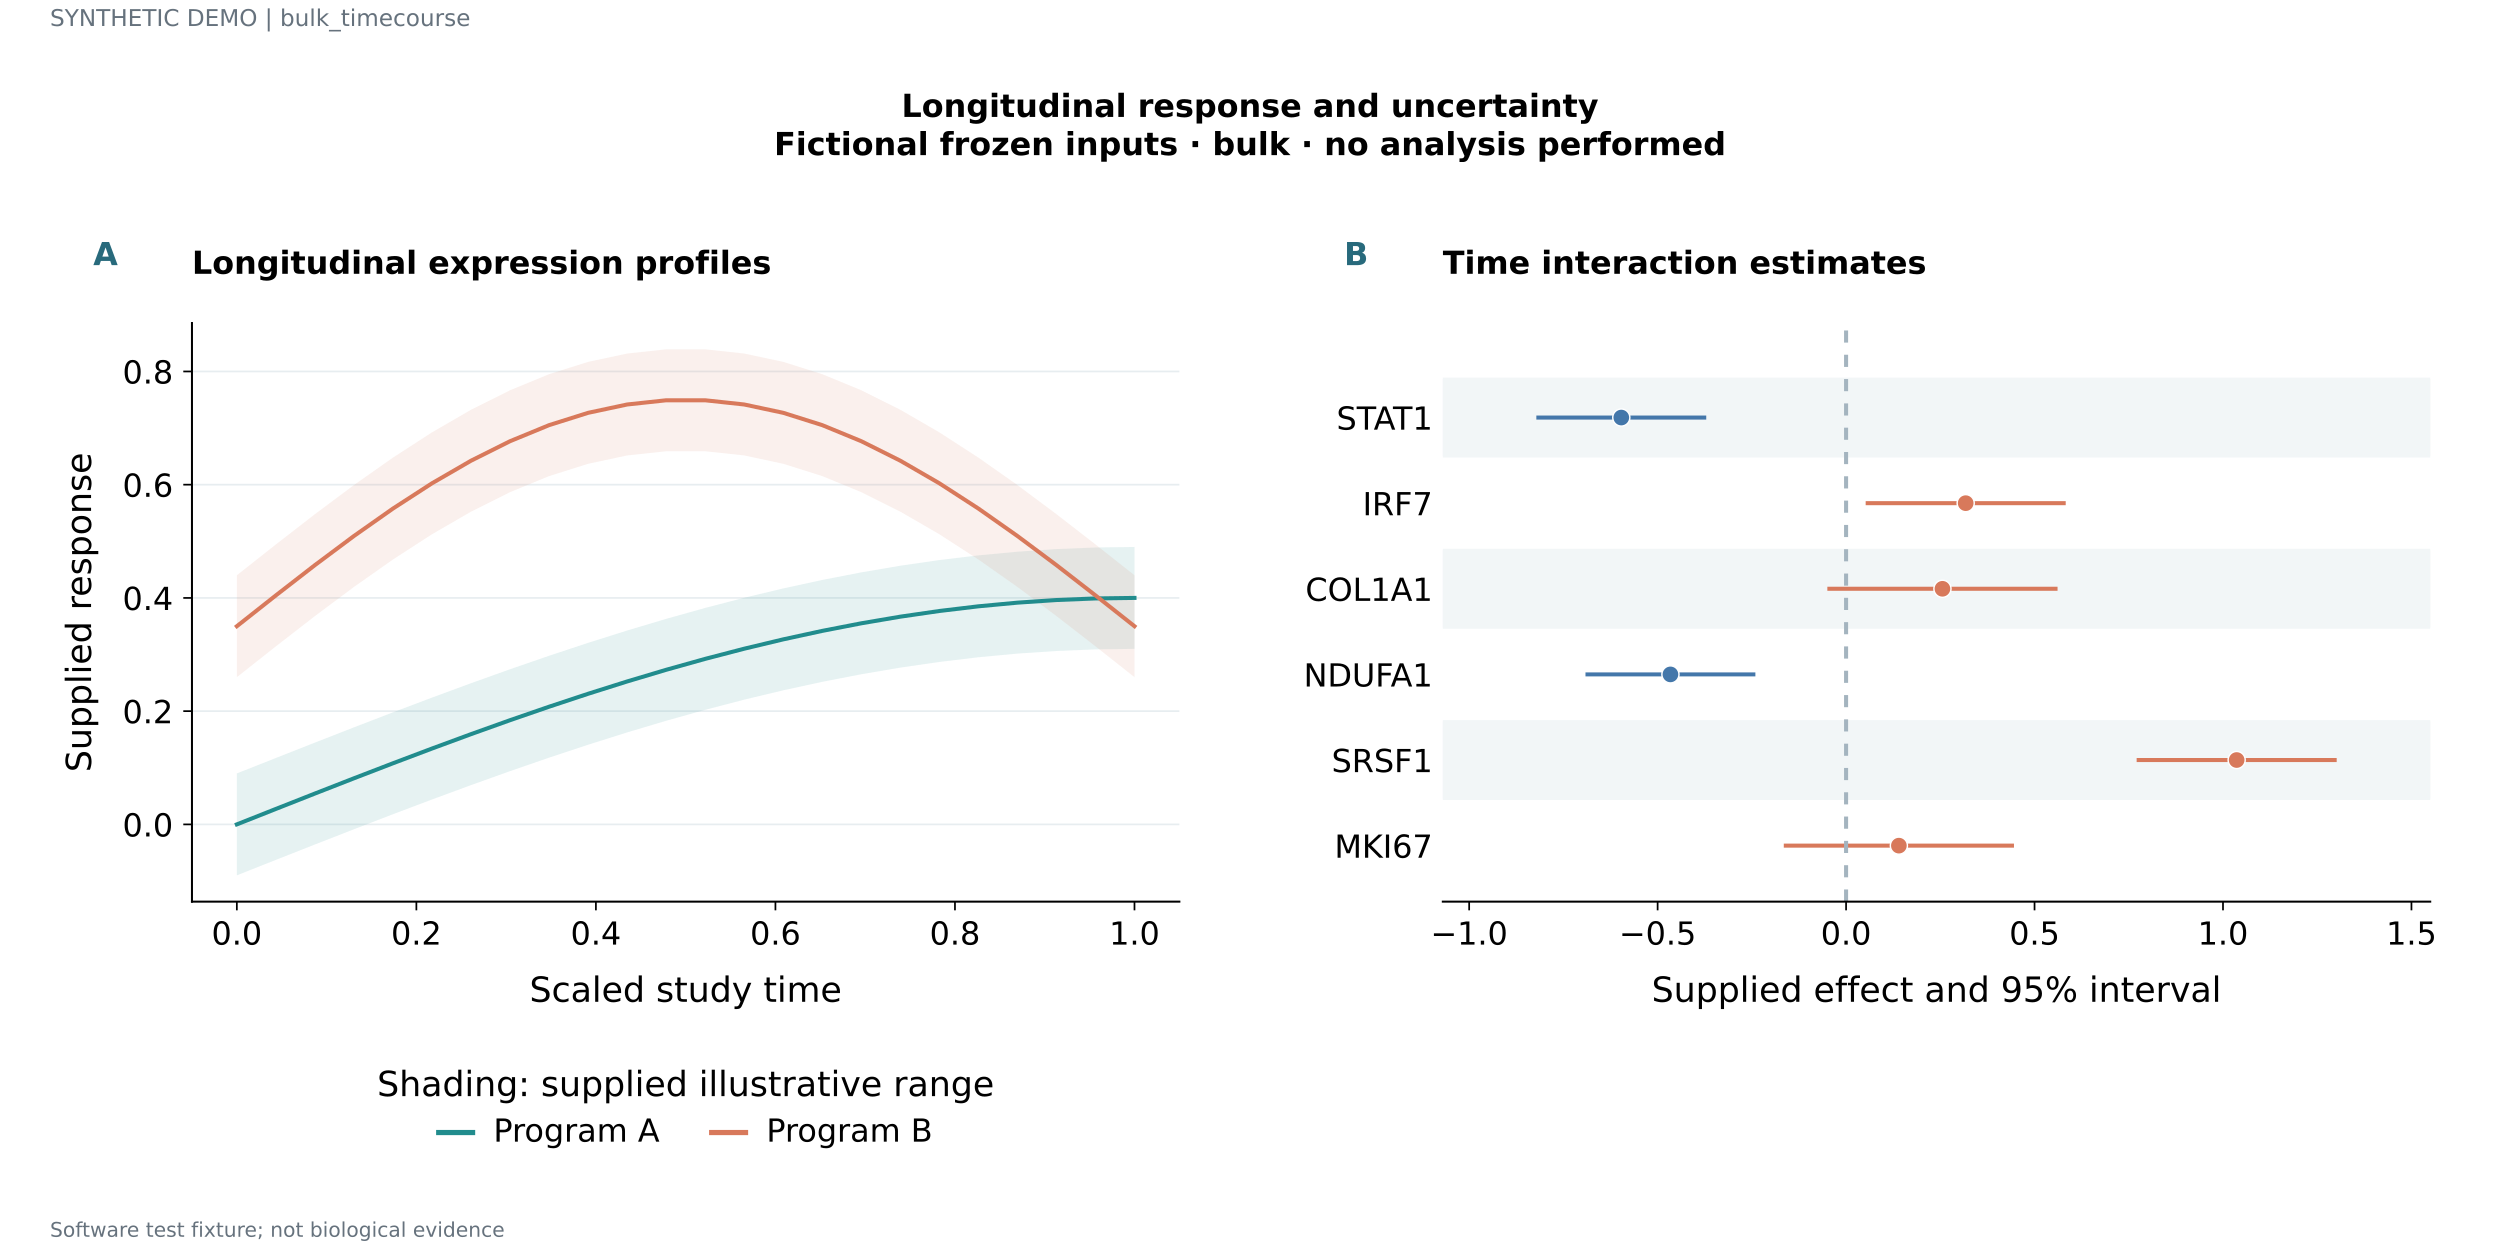
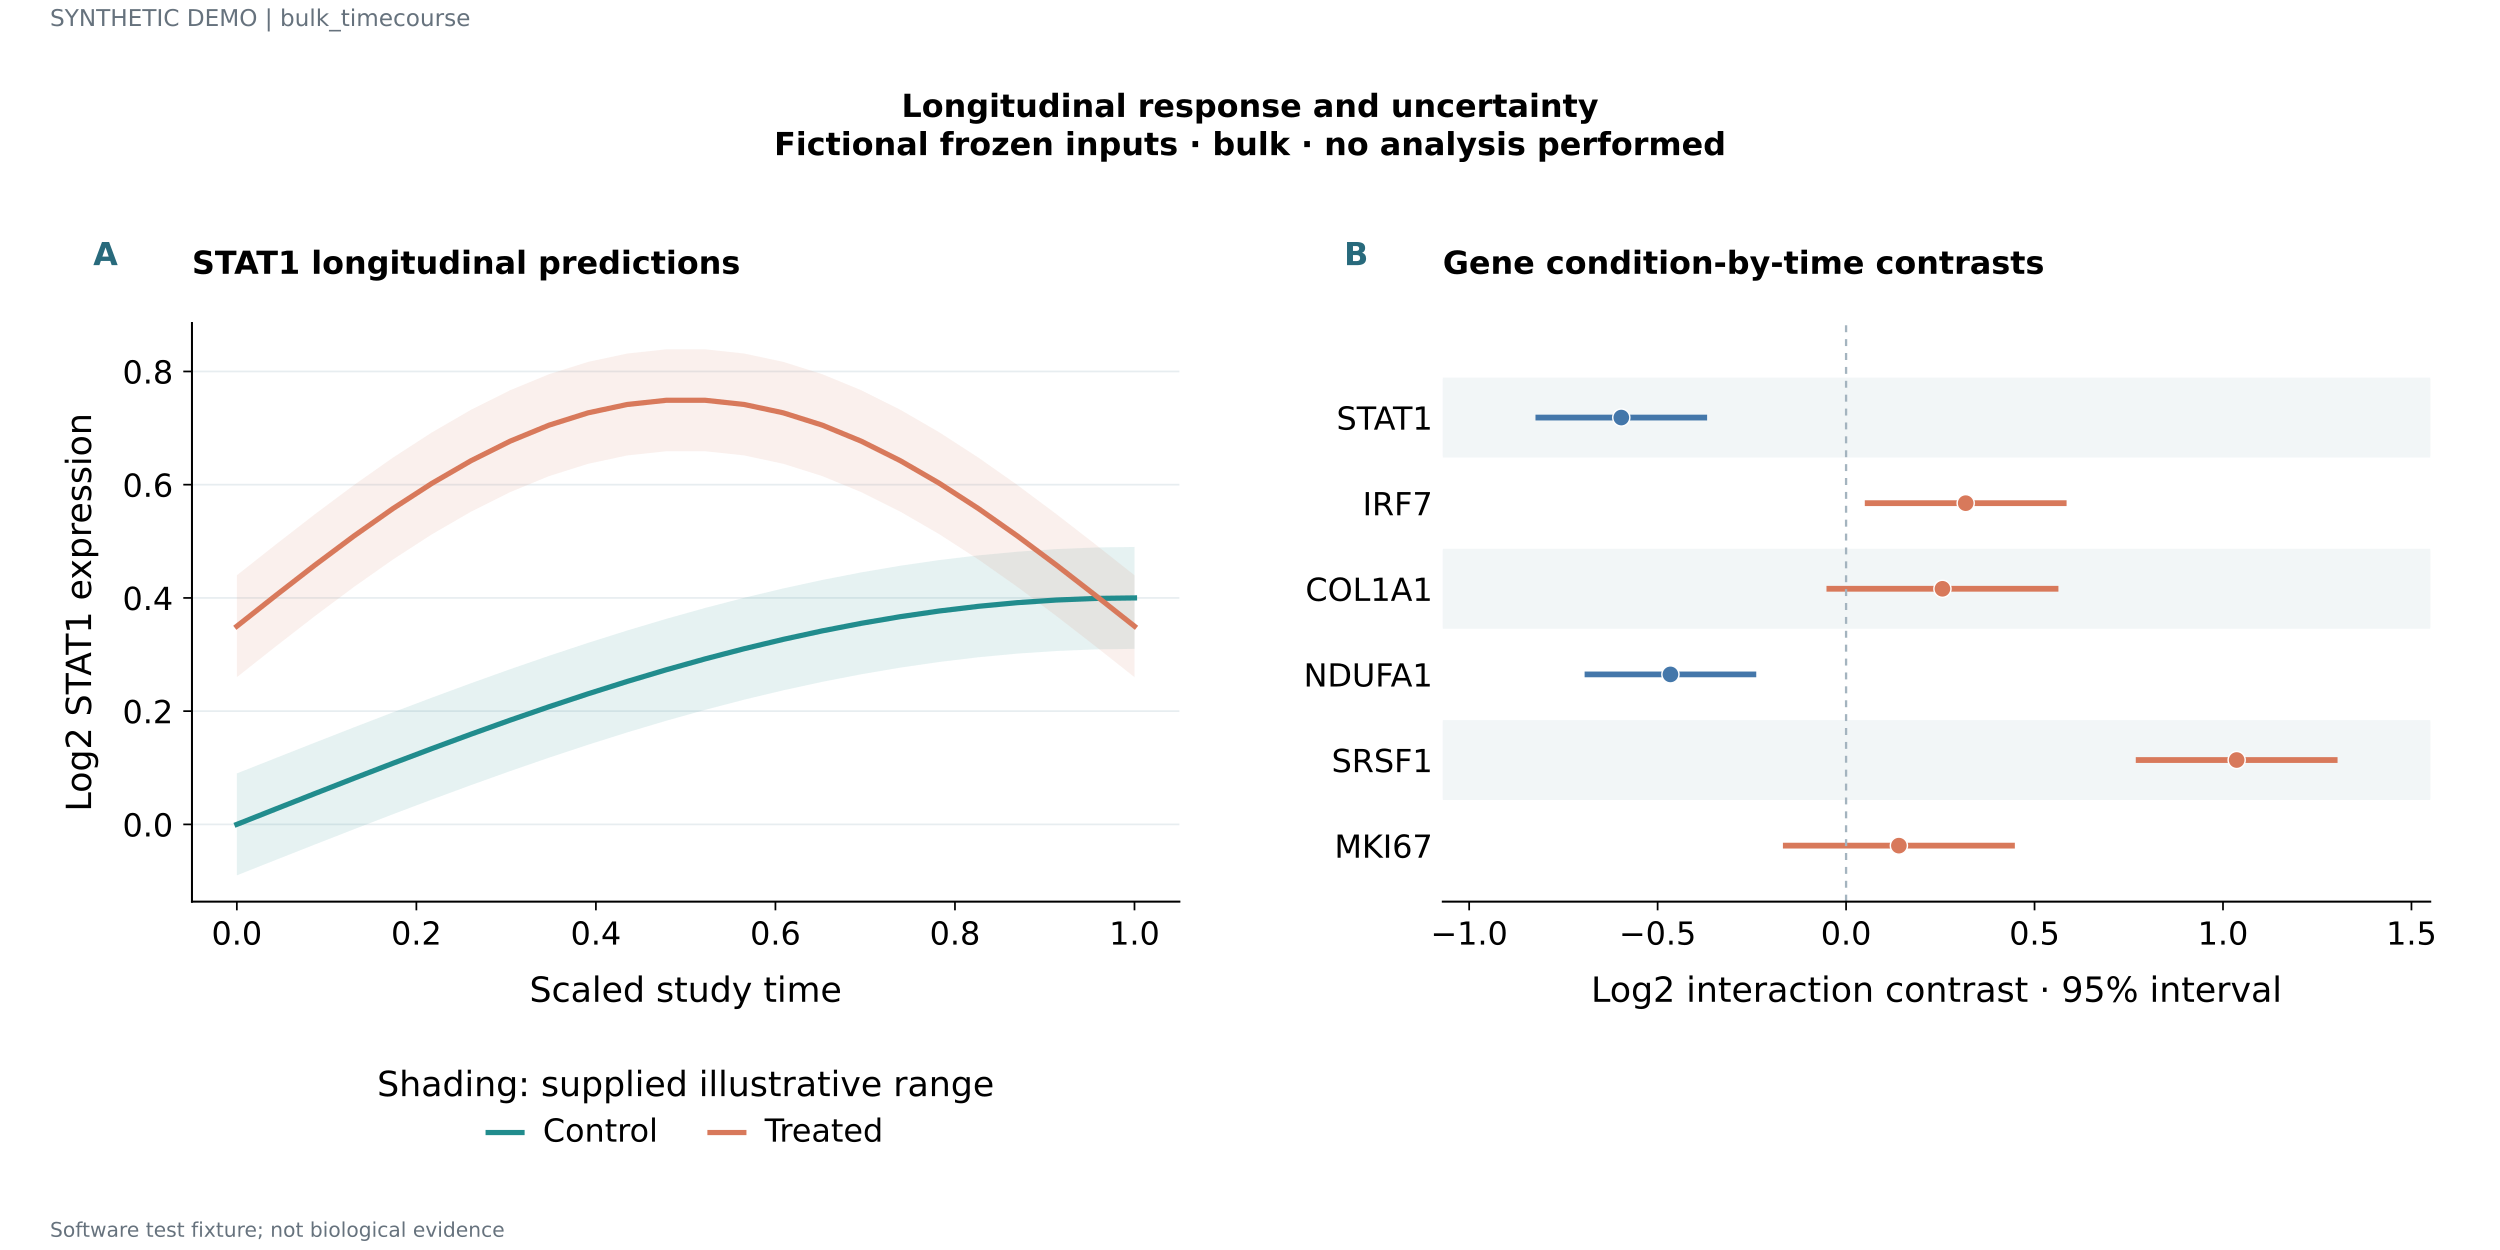
<svg xmlns="http://www.w3.org/2000/svg" xmlns:xlink="http://www.w3.org/1999/xlink" width="864pt" height="432pt" viewBox="0 0 864 432" version="1.1">
  <defs>
    <style type="text/css">*{stroke-linejoin: round; stroke-linecap: butt}</style>
  </defs>
  <g id="figure_1">
    <g id="patch_1">
      <path d="M 0 432  L 864 432  L 864 0  L 0 0  z " style="fill: #ffffff" />
    </g>
    <g id="axes_1">
      <g id="patch_2">
        <path d="M 66.343 311.605  L 407.59 311.605  L 407.59 111.638  L 66.343 111.638  z " style="fill: #ffffff" />
      </g>
      <g id="matplotlib.axis_1">
        <g id="xtick_1">
          <g id="line2d_1">
            <defs>
-               <path id="m56e00ad7ff" d="M 0 0  L 0 3  " style="stroke: #000000; stroke-width: 0.6" />
+               <path id="m3b31380913" d="M 0 0  L 0 3  " style="stroke: #000000; stroke-width: 0.6" />
            </defs>
            <g>
-               <use xlink:href="#m56e00ad7ff" x="81.854" y="311.605" style="stroke: #000000; stroke-width: 0.6" />
+               <use xlink:href="#m3b31380913" x="81.854" y="311.605" style="stroke: #000000; stroke-width: 0.6" />
            </g>
          </g>
          <g id="text_1">
            <text style="font-size: 11px; font-family: 'DejaVu Sans'; text-anchor: middle" x="81.854" y="326.463" transform="rotate(-0 81.85403 326.4629)">0.0</text>
          </g>
        </g>
        <g id="xtick_2">
          <g id="line2d_2">
            <g>
-               <use xlink:href="#m56e00ad7ff" x="143.899" y="311.605" style="stroke: #000000; stroke-width: 0.6" />
+               <use xlink:href="#m3b31380913" x="143.899" y="311.605" style="stroke: #000000; stroke-width: 0.6" />
            </g>
          </g>
          <g id="text_2">
            <text style="font-size: 11px; font-family: 'DejaVu Sans'; text-anchor: middle" x="143.899" y="326.463" transform="rotate(-0 143.8989 326.4629)">0.2</text>
          </g>
        </g>
        <g id="xtick_3">
          <g id="line2d_3">
            <g>
-               <use xlink:href="#m56e00ad7ff" x="205.944" y="311.605" style="stroke: #000000; stroke-width: 0.6" />
+               <use xlink:href="#m3b31380913" x="205.944" y="311.605" style="stroke: #000000; stroke-width: 0.6" />
            </g>
          </g>
          <g id="text_3">
            <text style="font-size: 11px; font-family: 'DejaVu Sans'; text-anchor: middle" x="205.944" y="326.463" transform="rotate(-0 205.9438 326.4629)">0.4</text>
          </g>
        </g>
        <g id="xtick_4">
          <g id="line2d_4">
            <g>
-               <use xlink:href="#m56e00ad7ff" x="267.989" y="311.605" style="stroke: #000000; stroke-width: 0.6" />
+               <use xlink:href="#m3b31380913" x="267.989" y="311.605" style="stroke: #000000; stroke-width: 0.6" />
            </g>
          </g>
          <g id="text_4">
            <text style="font-size: 11px; font-family: 'DejaVu Sans'; text-anchor: middle" x="267.989" y="326.463" transform="rotate(-0 267.9887 326.4629)">0.6</text>
          </g>
        </g>
        <g id="xtick_5">
          <g id="line2d_5">
            <g>
-               <use xlink:href="#m56e00ad7ff" x="330.034" y="311.605" style="stroke: #000000; stroke-width: 0.6" />
+               <use xlink:href="#m3b31380913" x="330.034" y="311.605" style="stroke: #000000; stroke-width: 0.6" />
            </g>
          </g>
          <g id="text_5">
            <text style="font-size: 11px; font-family: 'DejaVu Sans'; text-anchor: middle" x="330.034" y="326.463" transform="rotate(-0 330.0336 326.4629)">0.8</text>
          </g>
        </g>
        <g id="xtick_6">
          <g id="line2d_6">
            <g>
-               <use xlink:href="#m56e00ad7ff" x="392.078" y="311.605" style="stroke: #000000; stroke-width: 0.6" />
+               <use xlink:href="#m3b31380913" x="392.078" y="311.605" style="stroke: #000000; stroke-width: 0.6" />
            </g>
          </g>
          <g id="text_6">
            <text style="font-size: 11px; font-family: 'DejaVu Sans'; text-anchor: middle" x="392.078" y="326.463" transform="rotate(-0 392.0784 326.4629)">1.0</text>
          </g>
        </g>
        <g id="text_7">
          <text style="font-size: 12px; font-family: 'DejaVu Sans'; text-anchor: middle" x="236.966" y="346.224" transform="rotate(-0 236.9662 346.2236)">Scaled study time</text>
        </g>
      </g>
      <g id="matplotlib.axis_2">
        <g id="ytick_1">
          <g id="line2d_7">
-             <path d="M 66.343 284.906  L 407.59 284.906  " clip-path="url(#ped384566a4)" style="fill: none; stroke: #e7edf0; stroke-width: 0.6; stroke-linecap: square" />
+             <path d="M 66.343 284.906  L 407.59 284.906  " clip-path="url(#p1121414d26)" style="fill: none; stroke: #e7edf0; stroke-width: 0.6; stroke-linecap: square" />
          </g>
          <g id="line2d_8">
            <defs>
-               <path id="mbac91c919e" d="M 0 0  L -3 0  " style="stroke: #000000; stroke-width: 0.6" />
+               <path id="mc4435205f8" d="M 0 0  L -3 0  " style="stroke: #000000; stroke-width: 0.6" />
            </defs>
            <g>
-               <use xlink:href="#mbac91c919e" x="66.343" y="284.906" style="stroke: #000000; stroke-width: 0.6" />
+               <use xlink:href="#mc4435205f8" x="66.343" y="284.906" style="stroke: #000000; stroke-width: 0.6" />
            </g>
          </g>
          <g id="text_8">
            <text style="font-size: 11px; font-family: 'DejaVu Sans'; text-anchor: end" x="59.843" y="289.085" transform="rotate(-0 59.84281 289.0847)">0.0</text>
          </g>
        </g>
        <g id="ytick_2">
          <g id="line2d_9">
-             <path d="M 66.343 245.772  L 407.59 245.772  " clip-path="url(#ped384566a4)" style="fill: none; stroke: #e7edf0; stroke-width: 0.6; stroke-linecap: square" />
+             <path d="M 66.343 245.772  L 407.59 245.772  " clip-path="url(#p1121414d26)" style="fill: none; stroke: #e7edf0; stroke-width: 0.6; stroke-linecap: square" />
          </g>
          <g id="line2d_10">
            <g>
-               <use xlink:href="#mbac91c919e" x="66.343" y="245.772" style="stroke: #000000; stroke-width: 0.6" />
+               <use xlink:href="#mc4435205f8" x="66.343" y="245.772" style="stroke: #000000; stroke-width: 0.6" />
            </g>
          </g>
          <g id="text_9">
            <text style="font-size: 11px; font-family: 'DejaVu Sans'; text-anchor: end" x="59.843" y="249.951" transform="rotate(-0 59.84281 249.9512)">0.2</text>
          </g>
        </g>
        <g id="ytick_3">
          <g id="line2d_11">
-             <path d="M 66.343 206.639  L 407.59 206.639  " clip-path="url(#ped384566a4)" style="fill: none; stroke: #e7edf0; stroke-width: 0.6; stroke-linecap: square" />
+             <path d="M 66.343 206.639  L 407.59 206.639  " clip-path="url(#p1121414d26)" style="fill: none; stroke: #e7edf0; stroke-width: 0.6; stroke-linecap: square" />
          </g>
          <g id="line2d_12">
            <g>
-               <use xlink:href="#mbac91c919e" x="66.343" y="206.639" style="stroke: #000000; stroke-width: 0.6" />
+               <use xlink:href="#mc4435205f8" x="66.343" y="206.639" style="stroke: #000000; stroke-width: 0.6" />
            </g>
          </g>
          <g id="text_10">
            <text style="font-size: 11px; font-family: 'DejaVu Sans'; text-anchor: end" x="59.843" y="210.818" transform="rotate(-0 59.84281 210.8177)">0.4</text>
          </g>
        </g>
        <g id="ytick_4">
          <g id="line2d_13">
-             <path d="M 66.343 167.506  L 407.59 167.506  " clip-path="url(#ped384566a4)" style="fill: none; stroke: #e7edf0; stroke-width: 0.6; stroke-linecap: square" />
+             <path d="M 66.343 167.506  L 407.59 167.506  " clip-path="url(#p1121414d26)" style="fill: none; stroke: #e7edf0; stroke-width: 0.6; stroke-linecap: square" />
          </g>
          <g id="line2d_14">
            <g>
-               <use xlink:href="#mbac91c919e" x="66.343" y="167.506" style="stroke: #000000; stroke-width: 0.6" />
+               <use xlink:href="#mc4435205f8" x="66.343" y="167.506" style="stroke: #000000; stroke-width: 0.6" />
            </g>
          </g>
          <g id="text_11">
            <text style="font-size: 11px; font-family: 'DejaVu Sans'; text-anchor: end" x="59.843" y="171.684" transform="rotate(-0 59.84281 171.6843)">0.6</text>
          </g>
        </g>
        <g id="ytick_5">
          <g id="line2d_15">
-             <path d="M 66.343 128.372  L 407.59 128.372  " clip-path="url(#ped384566a4)" style="fill: none; stroke: #e7edf0; stroke-width: 0.6; stroke-linecap: square" />
+             <path d="M 66.343 128.372  L 407.59 128.372  " clip-path="url(#p1121414d26)" style="fill: none; stroke: #e7edf0; stroke-width: 0.6; stroke-linecap: square" />
          </g>
          <g id="line2d_16">
            <g>
-               <use xlink:href="#mbac91c919e" x="66.343" y="128.372" style="stroke: #000000; stroke-width: 0.6" />
+               <use xlink:href="#mc4435205f8" x="66.343" y="128.372" style="stroke: #000000; stroke-width: 0.6" />
            </g>
          </g>
          <g id="text_12">
            <text style="font-size: 11px; font-family: 'DejaVu Sans'; text-anchor: end" x="59.843" y="132.551" transform="rotate(-0 59.84281 132.5508)">0.8</text>
          </g>
        </g>
        <g id="text_13">
-           <text style="font-size: 12px; font-family: 'DejaVu Sans'; text-anchor: middle" x="31.467" y="211.622" transform="rotate(-90 31.46656 211.6219)">Supplied response</text>
+           <text style="font-size: 12px; font-family: 'DejaVu Sans'; text-anchor: middle" x="31.467" y="211.622" transform="rotate(-90 31.46656 211.6219)">Log2 STAT1 expression</text>
        </g>
      </g>
      <g id="FillBetweenPolyCollection_1">
        <defs>
-           <path id="m5d4fc4642d" d="M 81.854 -164.704  L 81.854 -129.484  L 95.342 -134.825  L 108.83 -140.141  L 122.318 -145.408  L 135.806 -150.6  L 149.294 -155.694  L 162.782 -160.666  L 176.27 -165.492  L 189.758 -170.15  L 203.246 -174.619  L 216.734 -178.877  L 230.222 -182.905  L 243.71 -186.684  L 257.198 -190.197  L 270.686 -193.426  L 284.174 -196.357  L 297.662 -198.976  L 311.15 -201.271  L 324.638 -203.232  L 338.126 -204.849  L 351.614 -206.114  L 365.102 -207.022  L 378.59 -207.568  L 392.078 -207.751  L 392.078 -242.971  L 392.078 -242.971  L 378.59 -242.789  L 365.102 -242.242  L 351.614 -241.334  L 338.126 -240.069  L 324.638 -238.452  L 311.15 -236.491  L 297.662 -234.196  L 284.174 -231.577  L 270.686 -228.646  L 257.198 -225.417  L 243.71 -221.904  L 230.222 -218.125  L 216.734 -214.097  L 203.246 -209.839  L 189.758 -205.37  L 176.27 -200.712  L 162.782 -195.886  L 149.294 -190.914  L 135.806 -185.82  L 122.318 -180.628  L 108.83 -175.361  L 95.342 -170.045  L 81.854 -164.704  z " />
+           <path id="mef5f2260ba" d="M 81.854 -164.704  L 81.854 -129.484  L 95.342 -134.825  L 108.83 -140.141  L 122.318 -145.408  L 135.806 -150.6  L 149.294 -155.694  L 162.782 -160.666  L 176.27 -165.492  L 189.758 -170.15  L 203.246 -174.619  L 216.734 -178.877  L 230.222 -182.905  L 243.71 -186.684  L 257.198 -190.197  L 270.686 -193.426  L 284.174 -196.357  L 297.662 -198.976  L 311.15 -201.271  L 324.638 -203.232  L 338.126 -204.849  L 351.614 -206.114  L 365.102 -207.022  L 378.59 -207.568  L 392.078 -207.751  L 392.078 -242.971  L 392.078 -242.971  L 378.59 -242.789  L 365.102 -242.242  L 351.614 -241.334  L 338.126 -240.069  L 324.638 -238.452  L 311.15 -236.491  L 297.662 -234.196  L 284.174 -231.577  L 270.686 -228.646  L 257.198 -225.417  L 243.71 -221.904  L 230.222 -218.125  L 216.734 -214.097  L 203.246 -209.839  L 189.758 -205.37  L 176.27 -200.712  L 162.782 -195.886  L 149.294 -190.914  L 135.806 -185.82  L 122.318 -180.628  L 108.83 -175.361  L 95.342 -170.045  L 81.854 -164.704  z " />
        </defs>
-         <g clip-path="url(#ped384566a4)">
-           <use xlink:href="#m5d4fc4642d" x="0" y="432" style="fill: #218c8d; fill-opacity: 0.11" />
+         <g clip-path="url(#p1121414d26)">
+           <use xlink:href="#mef5f2260ba" x="0" y="432" style="fill: #218c8d; fill-opacity: 0.11" />
        </g>
      </g>
      <g id="FillBetweenPolyCollection_2">
        <defs>
-           <path id="m815b9a7328" d="M 81.854 -233.188  L 81.854 -197.968  L 95.342 -208.625  L 108.83 -219.084  L 122.318 -229.149  L 135.806 -238.634  L 149.294 -247.361  L 162.782 -255.168  L 176.27 -261.909  L 189.758 -267.46  L 203.246 -271.715  L 216.734 -274.597  L 230.222 -276.052  L 243.71 -276.052  L 257.198 -274.597  L 270.686 -271.715  L 284.174 -267.46  L 297.662 -261.909  L 311.15 -255.168  L 324.638 -247.361  L 338.126 -238.634  L 351.614 -229.149  L 365.102 -219.084  L 378.59 -208.625  L 392.078 -197.968  L 392.078 -233.188  L 392.078 -233.188  L 378.59 -243.845  L 365.102 -254.304  L 351.614 -264.369  L 338.126 -273.854  L 324.638 -282.581  L 311.15 -290.388  L 297.662 -297.129  L 284.174 -302.68  L 270.686 -306.936  L 257.198 -309.818  L 243.71 -311.272  L 230.222 -311.272  L 216.734 -309.818  L 203.246 -306.936  L 189.758 -302.68  L 176.27 -297.129  L 162.782 -290.388  L 149.294 -282.581  L 135.806 -273.854  L 122.318 -264.369  L 108.83 -254.304  L 95.342 -243.845  L 81.854 -233.188  z " />
+           <path id="m5a5de15a34" d="M 81.854 -233.188  L 81.854 -197.968  L 95.342 -208.625  L 108.83 -219.084  L 122.318 -229.149  L 135.806 -238.634  L 149.294 -247.361  L 162.782 -255.168  L 176.27 -261.909  L 189.758 -267.46  L 203.246 -271.715  L 216.734 -274.597  L 230.222 -276.052  L 243.71 -276.052  L 257.198 -274.597  L 270.686 -271.715  L 284.174 -267.46  L 297.662 -261.909  L 311.15 -255.168  L 324.638 -247.361  L 338.126 -238.634  L 351.614 -229.149  L 365.102 -219.084  L 378.59 -208.625  L 392.078 -197.968  L 392.078 -233.188  L 392.078 -233.188  L 378.59 -243.845  L 365.102 -254.304  L 351.614 -264.369  L 338.126 -273.854  L 324.638 -282.581  L 311.15 -290.388  L 297.662 -297.129  L 284.174 -302.68  L 270.686 -306.936  L 257.198 -309.818  L 243.71 -311.272  L 230.222 -311.272  L 216.734 -309.818  L 203.246 -306.936  L 189.758 -302.68  L 176.27 -297.129  L 162.782 -290.388  L 149.294 -282.581  L 135.806 -273.854  L 122.318 -264.369  L 108.83 -254.304  L 95.342 -243.845  L 81.854 -233.188  z " />
        </defs>
-         <g clip-path="url(#ped384566a4)">
-           <use xlink:href="#m815b9a7328" x="0" y="432" style="fill: #d8795b; fill-opacity: 0.11" />
+         <g clip-path="url(#p1121414d26)">
+           <use xlink:href="#m5a5de15a34" x="0" y="432" style="fill: #d8795b; fill-opacity: 0.11" />
        </g>
      </g>
      <g id="line2d_17">
-         <path d="M 81.854 284.906  L 95.342 279.565  L 108.83 274.249  L 122.318 268.982  L 135.806 263.79  L 149.294 258.696  L 162.782 253.724  L 176.27 248.898  L 189.758 244.24  L 203.246 239.771  L 216.734 235.513  L 230.222 231.485  L 243.71 227.706  L 257.198 224.193  L 270.686 220.964  L 284.174 218.033  L 297.662 215.414  L 311.15 213.119  L 324.638 211.158  L 338.126 209.541  L 351.614 208.276  L 365.102 207.368  L 378.59 206.821  L 392.078 206.639  " clip-path="url(#ped384566a4)" style="fill: none; stroke: #218c8d; stroke-width: 1.4; stroke-linecap: square" />
+         <path d="M 81.854 284.906  L 95.342 279.565  L 108.83 274.249  L 122.318 268.982  L 135.806 263.79  L 149.294 258.696  L 162.782 253.724  L 176.27 248.898  L 189.758 244.24  L 203.246 239.771  L 216.734 235.513  L 230.222 231.485  L 243.71 227.706  L 257.198 224.193  L 270.686 220.964  L 284.174 218.033  L 297.662 215.414  L 311.15 213.119  L 324.638 211.158  L 338.126 209.541  L 351.614 208.276  L 365.102 207.368  L 378.59 206.821  L 392.078 206.639  " clip-path="url(#p1121414d26)" style="fill: none; stroke: #218c8d; stroke-width: 1.8; stroke-linecap: square" />
      </g>
      <g id="line2d_18">
-         <path d="M 81.854 216.422  L 95.342 205.765  L 108.83 195.306  L 122.318 185.241  L 135.806 175.756  L 149.294 167.029  L 162.782 159.222  L 176.27 152.481  L 189.758 146.93  L 203.246 142.674  L 216.734 139.792  L 230.222 138.338  L 243.71 138.338  L 257.198 139.792  L 270.686 142.674  L 284.174 146.93  L 297.662 152.481  L 311.15 159.222  L 324.638 167.029  L 338.126 175.756  L 351.614 185.241  L 365.102 195.306  L 378.59 205.765  L 392.078 216.422  " clip-path="url(#ped384566a4)" style="fill: none; stroke: #d8795b; stroke-width: 1.4; stroke-linecap: square" />
+         <path d="M 81.854 216.422  L 95.342 205.765  L 108.83 195.306  L 122.318 185.241  L 135.806 175.756  L 149.294 167.029  L 162.782 159.222  L 176.27 152.481  L 189.758 146.93  L 203.246 142.674  L 216.734 139.792  L 230.222 138.338  L 243.71 138.338  L 257.198 139.792  L 270.686 142.674  L 284.174 146.93  L 297.662 152.481  L 311.15 159.222  L 324.638 167.029  L 338.126 175.756  L 351.614 185.241  L 365.102 195.306  L 378.59 205.765  L 392.078 216.422  " clip-path="url(#p1121414d26)" style="fill: none; stroke: #d8795b; stroke-width: 1.8; stroke-linecap: square" />
      </g>
      <g id="patch_3">
        <path d="M 66.343 311.605  L 66.343 111.638  " style="fill: none; stroke: #000000; stroke-width: 0.7; stroke-linejoin: miter; stroke-linecap: square" />
      </g>
      <g id="patch_4">
        <path d="M 66.343 311.605  L 407.59 311.605  " style="fill: none; stroke: #000000; stroke-width: 0.7; stroke-linejoin: miter; stroke-linecap: square" />
      </g>
      <g id="text_14">
        <text style="font-weight: 700; font-size: 11px; font-family: 'DejaVu Sans'; text-anchor: start; fill: #286a7c" x="32.218" y="91.642" transform="rotate(-0 32.21813 91.64172)">A</text>
      </g>
      <g id="text_15">
-         <text style="font-weight: 700; font-size: 11px; font-family: 'DejaVu Sans'; text-anchor: start" x="66.343" y="94.638" transform="rotate(-0 66.34281 94.63842)">Longitudinal expression profiles</text>
+         <text style="font-weight: 700; font-size: 11px; font-family: 'DejaVu Sans'; text-anchor: start" x="66.343" y="94.638" transform="rotate(-0 66.34281 94.63842)">STAT1 longitudinal predictions</text>
      </g>
      <g id="legend_1">
        <g id="text_16">
          <text style="font-size: 12px; font-family: 'DejaVu Sans'; text-anchor: start" x="130.334" y="378.815" transform="rotate(-0 130.334 378.8153)">Shading: supplied illustrative range</text>
        </g>
        <g id="line2d_19">
-           <path d="M 151.623 391.406  L 157.473 391.406  L 163.323 391.406  " style="fill: none; stroke: #218c8d; stroke-width: 1.8; stroke-linecap: square" />
+           <path d="M 168.708 391.406  L 174.558 391.406  L 180.408 391.406  " style="fill: none; stroke: #218c8d; stroke-width: 1.8; stroke-linecap: square" />
        </g>
        <g id="text_17">
-           <text style="font-size: 11px; font-family: 'DejaVu Sans'; text-anchor: start" x="170.523" y="394.556" transform="rotate(-0 170.523 394.5564)">Program A</text>
+           <text style="font-size: 11px; font-family: 'DejaVu Sans'; text-anchor: start" x="187.608" y="394.556" transform="rotate(-0 187.6083 394.5564)">Control</text>
        </g>
        <g id="line2d_20">
-           <path d="M 245.955 391.406  L 251.805 391.406  L 257.655 391.406  " style="fill: none; stroke: #d8795b; stroke-width: 1.8; stroke-linecap: square" />
+           <path d="M 245.37 391.406  L 251.22 391.406  L 257.07 391.406  " style="fill: none; stroke: #d8795b; stroke-width: 1.8; stroke-linecap: square" />
        </g>
        <g id="text_18">
-           <text style="font-size: 11px; font-family: 'DejaVu Sans'; text-anchor: start" x="264.855" y="394.556" transform="rotate(-0 264.8551 394.5564)">Program B</text>
+           <text style="font-size: 11px; font-family: 'DejaVu Sans'; text-anchor: start" x="264.27" y="394.556" transform="rotate(-0 264.2698 394.5564)">Treated</text>
        </g>
      </g>
    </g>
    <g id="axes_2">
      <g id="patch_5">
        <path d="M 498.637 311.605  L 839.884 311.605  L 839.884 111.638  L 498.637 111.638  z " style="fill: #ffffff" />
      </g>
      <g id="patch_6">
-         <path d="M 498.637 130.99  L 839.884 130.99  L 839.884 157.621  L 498.637 157.621  z " clip-path="url(#p4cbeaa2960)" style="fill: #f2f6f7; stroke: #f2f6f7; stroke-linejoin: miter" />
+         <path d="M 498.637 130.99  L 839.884 130.99  L 839.884 157.621  L 498.637 157.621  z " clip-path="url(#pb637e3bf95)" style="fill: #f2f6f7; stroke: #f2f6f7; stroke-linejoin: miter" />
      </g>
      <g id="patch_7">
-         <path d="M 498.637 190.169  L 839.884 190.169  L 839.884 216.8  L 498.637 216.8  z " clip-path="url(#p4cbeaa2960)" style="fill: #f2f6f7; stroke: #f2f6f7; stroke-linejoin: miter" />
+         <path d="M 498.637 190.169  L 839.884 190.169  L 839.884 216.8  L 498.637 216.8  z " clip-path="url(#pb637e3bf95)" style="fill: #f2f6f7; stroke: #f2f6f7; stroke-linejoin: miter" />
      </g>
      <g id="patch_8">
-         <path d="M 498.637 249.349  L 839.884 249.349  L 839.884 275.979  L 498.637 275.979  z " clip-path="url(#p4cbeaa2960)" style="fill: #f2f6f7; stroke: #f2f6f7; stroke-linejoin: miter" />
+         <path d="M 498.637 249.349  L 839.884 249.349  L 839.884 275.979  L 498.637 275.979  z " clip-path="url(#pb637e3bf95)" style="fill: #f2f6f7; stroke: #f2f6f7; stroke-linejoin: miter" />
      </g>
      <g id="matplotlib.axis_3">
        <g id="xtick_7">
          <g id="line2d_21">
            <g>
-               <use xlink:href="#m56e00ad7ff" x="507.742" y="311.605" style="stroke: #000000; stroke-width: 0.6" />
+               <use xlink:href="#m3b31380913" x="507.742" y="311.605" style="stroke: #000000; stroke-width: 0.6" />
            </g>
          </g>
          <g id="text_19">
            <text style="font-size: 11px; font-family: 'DejaVu Sans'; text-anchor: middle" x="507.742" y="326.463" transform="rotate(-0 507.7423 326.4629)">−1.0</text>
          </g>
        </g>
        <g id="xtick_8">
          <g id="line2d_22">
            <g>
-               <use xlink:href="#m56e00ad7ff" x="572.874" y="311.605" style="stroke: #000000; stroke-width: 0.6" />
+               <use xlink:href="#m3b31380913" x="572.874" y="311.605" style="stroke: #000000; stroke-width: 0.6" />
            </g>
          </g>
          <g id="text_20">
            <text style="font-size: 11px; font-family: 'DejaVu Sans'; text-anchor: middle" x="572.874" y="326.463" transform="rotate(-0 572.8739 326.4629)">−0.5</text>
          </g>
        </g>
        <g id="xtick_9">
          <g id="line2d_23">
            <g>
-               <use xlink:href="#m56e00ad7ff" x="638.005" y="311.605" style="stroke: #000000; stroke-width: 0.6" />
+               <use xlink:href="#m3b31380913" x="638.005" y="311.605" style="stroke: #000000; stroke-width: 0.6" />
            </g>
          </g>
          <g id="text_21">
            <text style="font-size: 11px; font-family: 'DejaVu Sans'; text-anchor: middle" x="638.005" y="326.463" transform="rotate(-0 638.0054 326.4629)">0.0</text>
          </g>
        </g>
        <g id="xtick_10">
          <g id="line2d_24">
            <g>
-               <use xlink:href="#m56e00ad7ff" x="703.137" y="311.605" style="stroke: #000000; stroke-width: 0.6" />
+               <use xlink:href="#m3b31380913" x="703.137" y="311.605" style="stroke: #000000; stroke-width: 0.6" />
            </g>
          </g>
          <g id="text_22">
            <text style="font-size: 11px; font-family: 'DejaVu Sans'; text-anchor: middle" x="703.137" y="326.463" transform="rotate(-0 703.1369 326.4629)">0.5</text>
          </g>
        </g>
        <g id="xtick_11">
          <g id="line2d_25">
            <g>
-               <use xlink:href="#m56e00ad7ff" x="768.268" y="311.605" style="stroke: #000000; stroke-width: 0.6" />
+               <use xlink:href="#m3b31380913" x="768.268" y="311.605" style="stroke: #000000; stroke-width: 0.6" />
            </g>
          </g>
          <g id="text_23">
            <text style="font-size: 11px; font-family: 'DejaVu Sans'; text-anchor: middle" x="768.268" y="326.463" transform="rotate(-0 768.2685 326.4629)">1.0</text>
          </g>
        </g>
        <g id="xtick_12">
          <g id="line2d_26">
            <g>
-               <use xlink:href="#m56e00ad7ff" x="833.4" y="311.605" style="stroke: #000000; stroke-width: 0.6" />
+               <use xlink:href="#m3b31380913" x="833.4" y="311.605" style="stroke: #000000; stroke-width: 0.6" />
            </g>
          </g>
          <g id="text_24">
            <text style="font-size: 11px; font-family: 'DejaVu Sans'; text-anchor: middle" x="833.4" y="326.463" transform="rotate(-0 833.4 326.4629)">1.5</text>
          </g>
        </g>
        <g id="text_25">
-           <text style="font-size: 12px; font-family: 'DejaVu Sans'; text-anchor: middle" x="669.261" y="346.224" transform="rotate(-0 669.2606 346.2236)">Supplied effect and 95% interval</text>
+           <text style="font-size: 12px; font-family: 'DejaVu Sans'; text-anchor: middle" x="669.261" y="346.224" transform="rotate(-0 669.2606 346.2236)">Log2 interaction contrast · 95% interval</text>
        </g>
      </g>
      <g id="matplotlib.axis_4">
        <g id="ytick_6">
          <g id="line2d_27" />
          <g id="text_26">
            <text style="font-size: 11px; font-family: 'DejaVu Sans'; text-anchor: end" x="495.137" y="148.484" transform="rotate(-0 495.1372 148.4841)">STAT1</text>
          </g>
        </g>
        <g id="ytick_7">
          <g id="line2d_28" />
          <g id="text_27">
            <text style="font-size: 11px; font-family: 'DejaVu Sans'; text-anchor: end" x="495.137" y="178.074" transform="rotate(-0 495.1372 178.0738)">IRF7</text>
          </g>
        </g>
        <g id="ytick_8">
          <g id="line2d_29" />
          <g id="text_28">
            <text style="font-size: 11px; font-family: 'DejaVu Sans'; text-anchor: end" x="495.137" y="207.663" transform="rotate(-0 495.1372 207.6635)">COL1A1</text>
          </g>
        </g>
        <g id="ytick_9">
          <g id="line2d_30" />
          <g id="text_29">
            <text style="font-size: 11px; font-family: 'DejaVu Sans'; text-anchor: end" x="495.137" y="237.253" transform="rotate(-0 495.1372 237.2532)">NDUFA1</text>
          </g>
        </g>
        <g id="ytick_10">
          <g id="line2d_31" />
          <g id="text_30">
            <text style="font-size: 11px; font-family: 'DejaVu Sans'; text-anchor: end" x="495.137" y="266.843" transform="rotate(-0 495.1372 266.8428)">SRSF1</text>
          </g>
        </g>
        <g id="ytick_11">
          <g id="line2d_32" />
          <g id="text_31">
            <text style="font-size: 11px; font-family: 'DejaVu Sans'; text-anchor: end" x="495.137" y="296.432" transform="rotate(-0 495.1372 296.4325)">MKI67</text>
          </g>
        </g>
      </g>
      <g id="line2d_33">
-         <path d="M 531.661 144.305  L 588.977 144.305  " clip-path="url(#p4cbeaa2960)" style="fill: none; stroke: #4477aa; stroke-width: 1.4; stroke-linecap: square" />
+         <path d="M 531.661 144.305  L 588.977 144.305  " clip-path="url(#pb637e3bf95)" style="fill: none; stroke: #4477aa; stroke-width: 2; stroke-linecap: square" />
      </g>
      <g id="line2d_34">
-         <path d="M 645.474 173.895  L 713.211 173.895  " clip-path="url(#p4cbeaa2960)" style="fill: none; stroke: #d8795b; stroke-width: 1.4; stroke-linecap: square" />
+         <path d="M 645.474 173.895  L 713.211 173.895  " clip-path="url(#pb637e3bf95)" style="fill: none; stroke: #d8795b; stroke-width: 2; stroke-linecap: square" />
      </g>
      <g id="line2d_35">
-         <path d="M 632.231 203.485  L 710.389 203.485  " clip-path="url(#p4cbeaa2960)" style="fill: none; stroke: #d8795b; stroke-width: 1.4; stroke-linecap: square" />
+         <path d="M 632.231 203.485  L 710.389 203.485  " clip-path="url(#pb637e3bf95)" style="fill: none; stroke: #d8795b; stroke-width: 2; stroke-linecap: square" />
      </g>
      <g id="line2d_36">
-         <path d="M 548.643 233.074  L 605.959 233.074  " clip-path="url(#p4cbeaa2960)" style="fill: none; stroke: #4477aa; stroke-width: 1.4; stroke-linecap: square" />
+         <path d="M 548.643 233.074  L 605.959 233.074  " clip-path="url(#pb637e3bf95)" style="fill: none; stroke: #4477aa; stroke-width: 2; stroke-linecap: square" />
      </g>
      <g id="line2d_37">
-         <path d="M 739.123 262.664  L 806.86 262.664  " clip-path="url(#p4cbeaa2960)" style="fill: none; stroke: #d8795b; stroke-width: 1.4; stroke-linecap: square" />
+         <path d="M 739.123 262.664  L 806.86 262.664  " clip-path="url(#pb637e3bf95)" style="fill: none; stroke: #d8795b; stroke-width: 2; stroke-linecap: square" />
      </g>
      <g id="line2d_38">
-         <path d="M 617.175 292.254  L 695.333 292.254  " clip-path="url(#p4cbeaa2960)" style="fill: none; stroke: #d8795b; stroke-width: 1.4; stroke-linecap: square" />
+         <path d="M 617.175 292.254  L 695.333 292.254  " clip-path="url(#pb637e3bf95)" style="fill: none; stroke: #d8795b; stroke-width: 2; stroke-linecap: square" />
      </g>
      <g id="line2d_39">
-         <path d="M 638.005 311.605  L 638.005 111.638  " clip-path="url(#p4cbeaa2960)" style="fill: none; stroke-dasharray: 4.2,4.2; stroke-dashoffset: 0; stroke: #a4b4bf; stroke-width: 1.4" />
+         <path d="M 638.005 311.605  L 638.005 111.638  " clip-path="url(#pb637e3bf95)" style="fill: none; stroke-dasharray: 2.4,2.4; stroke-dashoffset: 0; stroke: #a4b4bf; stroke-width: 0.8" />
      </g>
      <g id="patch_9">
        <path d="M 498.637 311.605  L 839.884 311.605  " style="fill: none; stroke: #000000; stroke-width: 0.7; stroke-linejoin: miter; stroke-linecap: square" />
      </g>
      <g id="PathCollection_1">
        <defs>
-           <path id="mf9e8c5b310" d="M 0 2.958  C 0.784 2.958 1.537 2.646 2.092 2.092  C 2.646 1.537 2.958 0.784 2.958 0  C 2.958 -0.784 2.646 -1.537 2.092 -2.092  C 1.537 -2.646 0.784 -2.958 0 -2.958  C -0.784 -2.958 -1.537 -2.646 -2.092 -2.092  C -2.646 -1.537 -2.958 -0.784 -2.958 0  C -2.958 0.784 -2.646 1.537 -2.092 2.092  C -1.537 2.646 -0.784 2.958 0 2.958  z " style="stroke: #ffffff; stroke-width: 0.5" />
+           <path id="m6c8627a896" d="M 0 2.958  C 0.784 2.958 1.537 2.646 2.092 2.092  C 2.646 1.537 2.958 0.784 2.958 0  C 2.958 -0.784 2.646 -1.537 2.092 -2.092  C 1.537 -2.646 0.784 -2.958 0 -2.958  C -0.784 -2.958 -1.537 -2.646 -2.092 -2.092  C -2.646 -1.537 -2.958 -0.784 -2.958 0  C -2.958 0.784 -2.646 1.537 -2.092 2.092  C -1.537 2.646 -0.784 2.958 0 2.958  z " style="stroke: #ffffff; stroke-width: 0.5" />
        </defs>
-         <g clip-path="url(#p4cbeaa2960)">
-           <use xlink:href="#mf9e8c5b310" x="560.319" y="144.305" style="fill: #4477aa; stroke: #ffffff; stroke-width: 0.5" />
+         <g clip-path="url(#pb637e3bf95)">
+           <use xlink:href="#m6c8627a896" x="560.319" y="144.305" style="fill: #4477aa; stroke: #ffffff; stroke-width: 0.5" />
        </g>
      </g>
      <g id="PathCollection_2">
        <defs>
-           <path id="m3244aed69e" d="M 0 2.958  C 0.784 2.958 1.537 2.646 2.092 2.092  C 2.646 1.537 2.958 0.784 2.958 0  C 2.958 -0.784 2.646 -1.537 2.092 -2.092  C 1.537 -2.646 0.784 -2.958 0 -2.958  C -0.784 -2.958 -1.537 -2.646 -2.092 -2.092  C -2.646 -1.537 -2.958 -0.784 -2.958 0  C -2.958 0.784 -2.646 1.537 -2.092 2.092  C -1.537 2.646 -0.784 2.958 0 2.958  z " style="stroke: #ffffff; stroke-width: 0.5" />
+           <path id="m72332e4ddb" d="M 0 2.958  C 0.784 2.958 1.537 2.646 2.092 2.092  C 2.646 1.537 2.958 0.784 2.958 0  C 2.958 -0.784 2.646 -1.537 2.092 -2.092  C 1.537 -2.646 0.784 -2.958 0 -2.958  C -0.784 -2.958 -1.537 -2.646 -2.092 -2.092  C -2.646 -1.537 -2.958 -0.784 -2.958 0  C -2.958 0.784 -2.646 1.537 -2.092 2.092  C -1.537 2.646 -0.784 2.958 0 2.958  z " style="stroke: #ffffff; stroke-width: 0.5" />
        </defs>
-         <g clip-path="url(#p4cbeaa2960)">
-           <use xlink:href="#m3244aed69e" x="679.343" y="173.895" style="fill: #d8795b; stroke: #ffffff; stroke-width: 0.5" />
+         <g clip-path="url(#pb637e3bf95)">
+           <use xlink:href="#m72332e4ddb" x="679.343" y="173.895" style="fill: #d8795b; stroke: #ffffff; stroke-width: 0.5" />
        </g>
      </g>
      <g id="PathCollection_3">
-         <g clip-path="url(#p4cbeaa2960)">
-           <use xlink:href="#m3244aed69e" x="671.31" y="203.485" style="fill: #d8795b; stroke: #ffffff; stroke-width: 0.5" />
+         <g clip-path="url(#pb637e3bf95)">
+           <use xlink:href="#m72332e4ddb" x="671.31" y="203.485" style="fill: #d8795b; stroke: #ffffff; stroke-width: 0.5" />
        </g>
      </g>
      <g id="PathCollection_4">
-         <g clip-path="url(#p4cbeaa2960)">
-           <use xlink:href="#mf9e8c5b310" x="577.301" y="233.074" style="fill: #4477aa; stroke: #ffffff; stroke-width: 0.5" />
+         <g clip-path="url(#pb637e3bf95)">
+           <use xlink:href="#m6c8627a896" x="577.301" y="233.074" style="fill: #4477aa; stroke: #ffffff; stroke-width: 0.5" />
        </g>
      </g>
      <g id="PathCollection_5">
-         <g clip-path="url(#p4cbeaa2960)">
-           <use xlink:href="#m3244aed69e" x="772.992" y="262.664" style="fill: #d8795b; stroke: #ffffff; stroke-width: 0.5" />
+         <g clip-path="url(#pb637e3bf95)">
+           <use xlink:href="#m72332e4ddb" x="772.992" y="262.664" style="fill: #d8795b; stroke: #ffffff; stroke-width: 0.5" />
        </g>
      </g>
      <g id="PathCollection_6">
-         <g clip-path="url(#p4cbeaa2960)">
-           <use xlink:href="#m3244aed69e" x="656.254" y="292.254" style="fill: #d8795b; stroke: #ffffff; stroke-width: 0.5" />
+         <g clip-path="url(#pb637e3bf95)">
+           <use xlink:href="#m72332e4ddb" x="656.254" y="292.254" style="fill: #d8795b; stroke: #ffffff; stroke-width: 0.5" />
        </g>
      </g>
      <g id="text_32">
        <text style="font-weight: 700; font-size: 11px; font-family: 'DejaVu Sans'; text-anchor: start; fill: #286a7c" x="464.512" y="91.642" transform="rotate(-0 464.5125 91.64172)">B</text>
      </g>
      <g id="text_33">
-         <text style="font-weight: 700; font-size: 11px; font-family: 'DejaVu Sans'; text-anchor: start" x="498.637" y="94.638" transform="rotate(-0 498.6372 94.63842)">Time interaction estimates</text>
+         <text style="font-weight: 700; font-size: 11px; font-family: 'DejaVu Sans'; text-anchor: start" x="498.637" y="94.638" transform="rotate(-0 498.6372 94.63842)">Gene condition-by-time contrasts</text>
      </g>
    </g>
    <g id="text_34">
      <text style="font-weight: 700; font-size: 11px; font-family: 'DejaVu Sans'" transform="translate(311.5526 40.41936)">Longitudinal response and uncertainty</text>
      <text style="font-weight: 700; font-size: 11px; font-family: 'DejaVu Sans'" transform="translate(267.5182 53.62236)">Fictional frozen inputs · bulk · no analysis performed</text>
    </g>
    <g id="text_35">
      <text style="font-size: 8px; font-family: 'DejaVu Sans'; text-anchor: start; fill: #66727d" x="17.28" y="8.994" transform="rotate(-0 17.28 8.99375)">SYNTHETIC DEMO | bulk_timecourse</text>
    </g>
    <g id="text_36">
      <text style="font-size: 7px; font-family: 'DejaVu Sans'; text-anchor: start; fill: #66727d" x="17.28" y="427.438" transform="rotate(-0 17.28 427.4384)">Software test fixture; not biological evidence</text>
    </g>
  </g>
  <defs>
-     <clipPath id="ped384566a4">
+     <clipPath id="p1121414d26">
      <rect x="66.343" y="111.638" width="341.247" height="199.967" />
    </clipPath>
-     <clipPath id="p4cbeaa2960">
+     <clipPath id="pb637e3bf95">
      <rect x="498.637" y="111.638" width="341.247" height="199.967" />
    </clipPath>
  </defs>
</svg>
